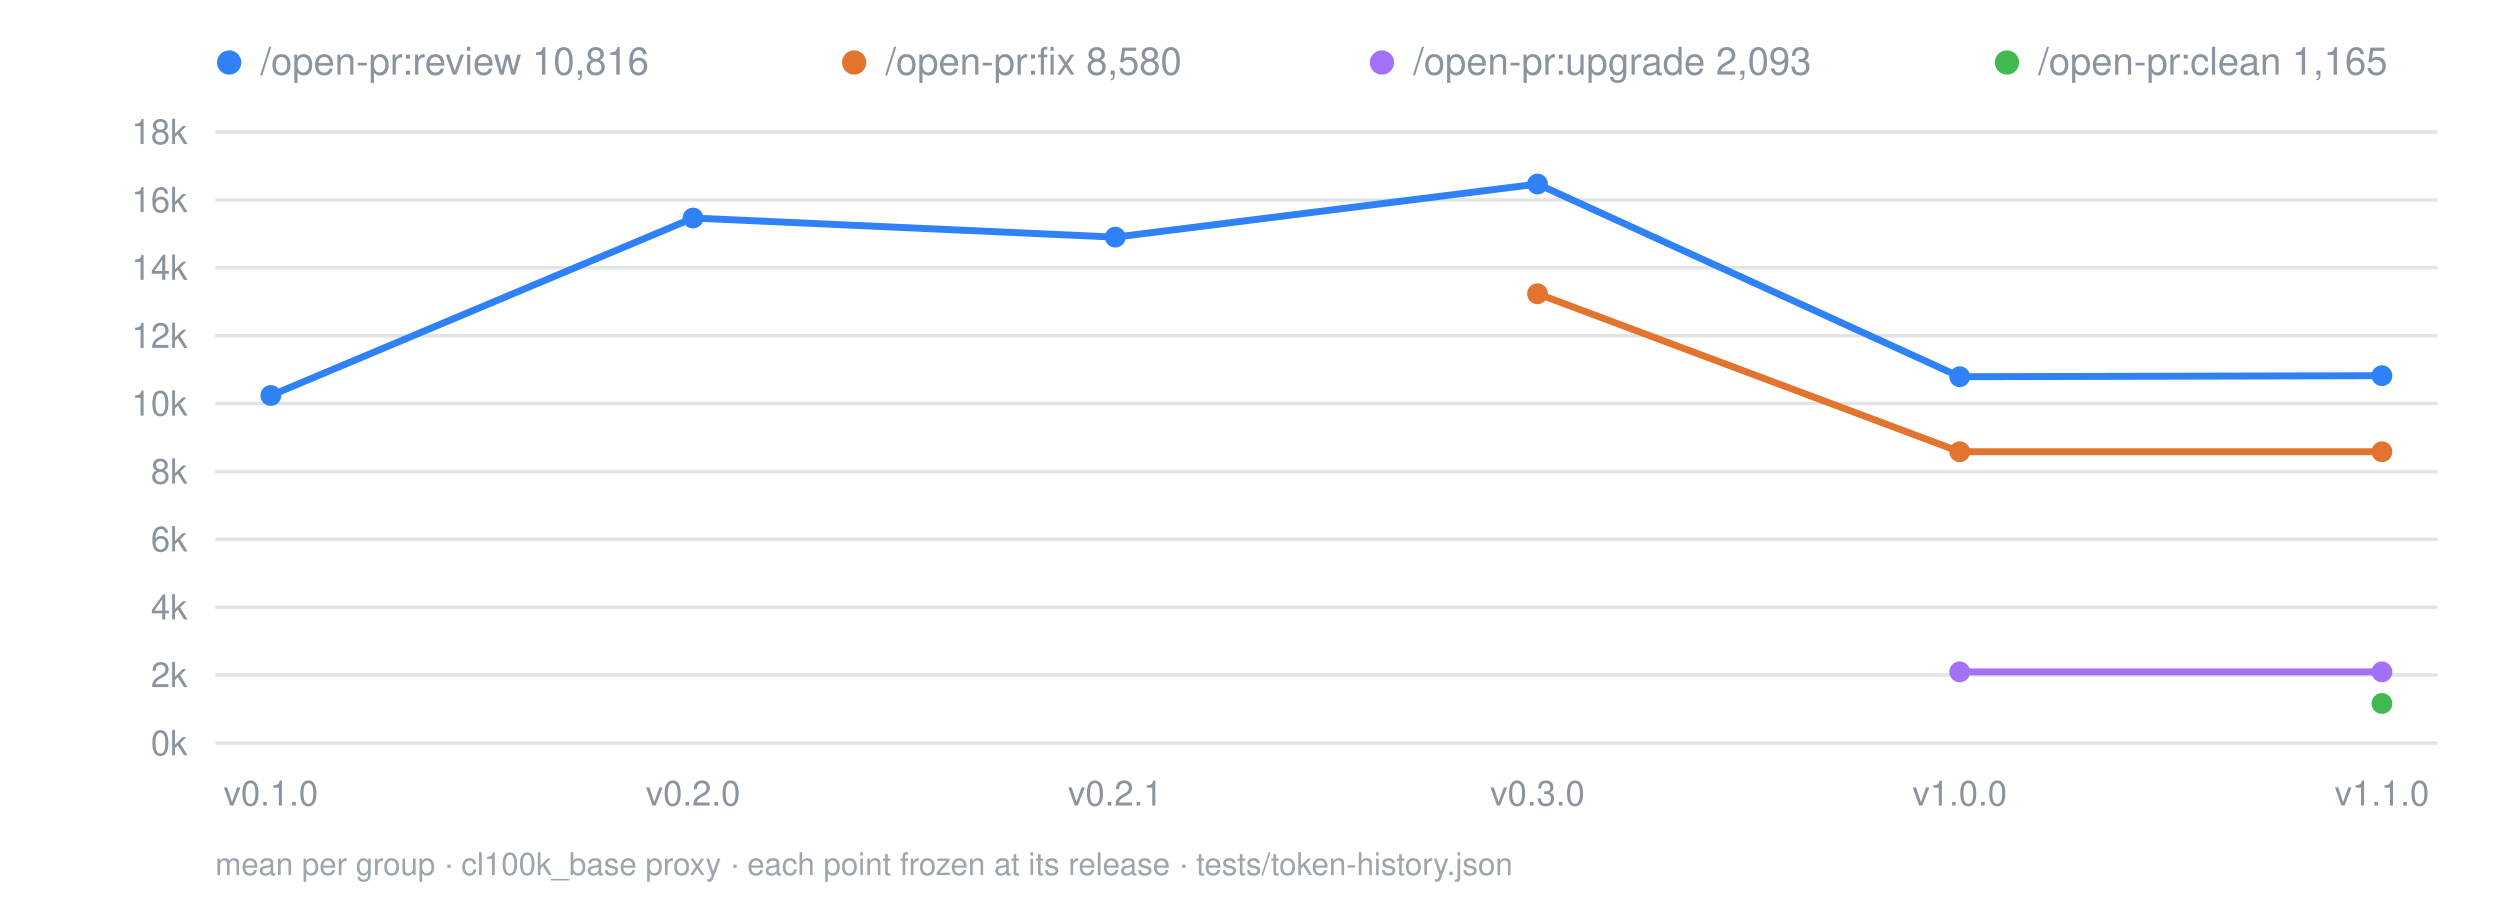
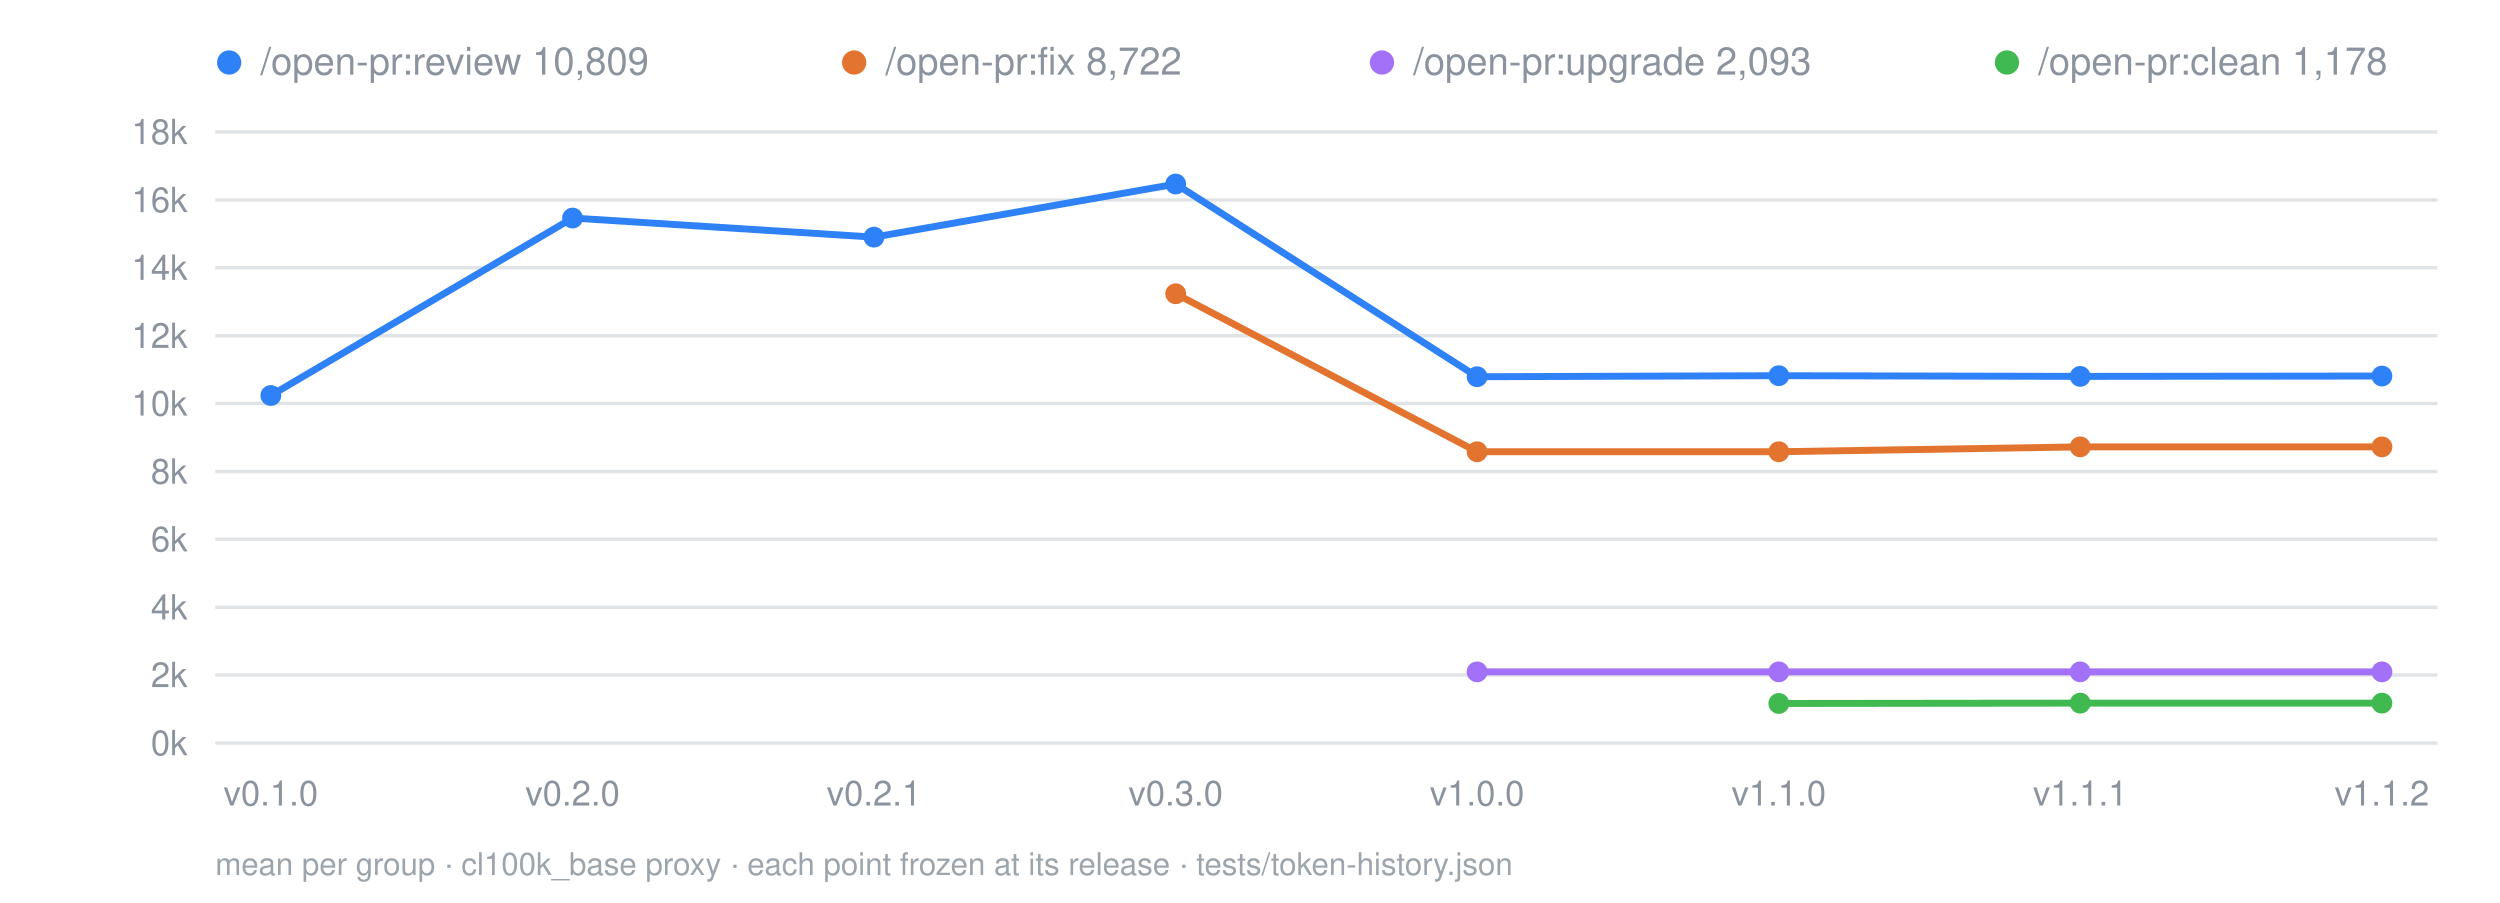
<svg xmlns="http://www.w3.org/2000/svg" viewBox="0 0 720 260" width="720" height="260" font-family="system-ui,-apple-system,Segoe UI,Helvetica,Arial,sans-serif" role="img" aria-label="Context cost per release, one line per command">
  <line x1="62" y1="214.0" x2="702" y2="214.0" stroke="#8b949e" stroke-opacity="0.25" />
  <text x="54" y="217.5" text-anchor="end" font-size="10" fill="#8b949e">0k</text>
  <line x1="62" y1="194.4" x2="702" y2="194.4" stroke="#8b949e" stroke-opacity="0.25" />
  <text x="54" y="197.9" text-anchor="end" font-size="10" fill="#8b949e">2k</text>
  <line x1="62" y1="174.9" x2="702" y2="174.9" stroke="#8b949e" stroke-opacity="0.25" />
  <text x="54" y="178.4" text-anchor="end" font-size="10" fill="#8b949e">4k</text>
  <line x1="62" y1="155.3" x2="702" y2="155.3" stroke="#8b949e" stroke-opacity="0.25" />
  <text x="54" y="158.8" text-anchor="end" font-size="10" fill="#8b949e">6k</text>
  <line x1="62" y1="135.8" x2="702" y2="135.8" stroke="#8b949e" stroke-opacity="0.25" />
  <text x="54" y="139.3" text-anchor="end" font-size="10" fill="#8b949e">8k</text>
  <line x1="62" y1="116.2" x2="702" y2="116.2" stroke="#8b949e" stroke-opacity="0.25" />
  <text x="54" y="119.7" text-anchor="end" font-size="10" fill="#8b949e">10k</text>
  <line x1="62" y1="96.7" x2="702" y2="96.7" stroke="#8b949e" stroke-opacity="0.25" />
  <text x="54" y="100.2" text-anchor="end" font-size="10" fill="#8b949e">12k</text>
  <line x1="62" y1="77.1" x2="702" y2="77.1" stroke="#8b949e" stroke-opacity="0.25" />
  <text x="54" y="80.6" text-anchor="end" font-size="10" fill="#8b949e">14k</text>
  <line x1="62" y1="57.6" x2="702" y2="57.6" stroke="#8b949e" stroke-opacity="0.25" />
  <text x="54" y="61.1" text-anchor="end" font-size="10" fill="#8b949e">16k</text>
  <line x1="62" y1="38.0" x2="702" y2="38.0" stroke="#8b949e" stroke-opacity="0.25" />
  <text x="54" y="41.5" text-anchor="end" font-size="10" fill="#8b949e">18k</text>
  <text x="78.0" y="232.0" text-anchor="middle" font-size="10" fill="#8b949e">v0.1.0</text>
-   <text x="199.6" y="232.0" text-anchor="middle" font-size="10" fill="#8b949e">v0.2.0</text>
-   <text x="321.2" y="232.0" text-anchor="middle" font-size="10" fill="#8b949e">v0.2.1</text>
-   <text x="442.8" y="232.0" text-anchor="middle" font-size="10" fill="#8b949e">v0.3.0</text>
-   <text x="564.4" y="232.0" text-anchor="middle" font-size="10" fill="#8b949e">v1.0.0</text>
-   <text x="686.0" y="232.0" text-anchor="middle" font-size="10" fill="#8b949e">v1.1.0</text>
-   <polyline points="78.0,113.9 199.6,62.8 321.2,68.3 442.8,53.0 564.4,108.5 686.0,108.2" fill="none" stroke="#2f81f7" stroke-width="2" stroke-linejoin="round" />
+   <text x="164.9" y="232.0" text-anchor="middle" font-size="10" fill="#8b949e">v0.2.0</text>
+   <text x="251.7" y="232.0" text-anchor="middle" font-size="10" fill="#8b949e">v0.2.1</text>
+   <text x="338.6" y="232.0" text-anchor="middle" font-size="10" fill="#8b949e">v0.3.0</text>
+   <text x="425.4" y="232.0" text-anchor="middle" font-size="10" fill="#8b949e">v1.0.0</text>
+   <text x="512.3" y="232.0" text-anchor="middle" font-size="10" fill="#8b949e">v1.1.0</text>
+   <text x="599.1" y="232.0" text-anchor="middle" font-size="10" fill="#8b949e">v1.1.1</text>
+   <text x="686.0" y="232.0" text-anchor="middle" font-size="10" fill="#8b949e">v1.1.2</text>
+   <polyline points="78.0,113.9 164.9,62.8 251.7,68.3 338.6,53.0 425.4,108.5 512.3,108.2 599.1,108.4 686.0,108.3" fill="none" stroke="#2f81f7" stroke-width="2" stroke-linejoin="round" />
  <circle cx="78.0" cy="113.9" r="3" fill="#2f81f7" />
-   <circle cx="199.6" cy="62.8" r="3" fill="#2f81f7" />
-   <circle cx="321.2" cy="68.3" r="3" fill="#2f81f7" />
-   <circle cx="442.8" cy="53.0" r="3" fill="#2f81f7" />
-   <circle cx="564.4" cy="108.5" r="3" fill="#2f81f7" />
-   <circle cx="686.0" cy="108.2" r="3" fill="#2f81f7" />
-   <polyline points="442.8,84.6 564.4,130.1 686.0,130.1" fill="none" stroke="#e3742f" stroke-width="2" stroke-linejoin="round" />
-   <circle cx="442.8" cy="84.6" r="3" fill="#e3742f" />
-   <circle cx="564.4" cy="130.1" r="3" fill="#e3742f" />
-   <circle cx="686.0" cy="130.1" r="3" fill="#e3742f" />
-   <polyline points="564.4,193.5 686.0,193.5" fill="none" stroke="#a371f7" stroke-width="2" stroke-linejoin="round" />
-   <circle cx="564.4" cy="193.5" r="3" fill="#a371f7" />
+   <circle cx="164.9" cy="62.8" r="3" fill="#2f81f7" />
+   <circle cx="251.7" cy="68.3" r="3" fill="#2f81f7" />
+   <circle cx="338.6" cy="53.0" r="3" fill="#2f81f7" />
+   <circle cx="425.4" cy="108.5" r="3" fill="#2f81f7" />
+   <circle cx="512.3" cy="108.2" r="3" fill="#2f81f7" />
+   <circle cx="599.1" cy="108.4" r="3" fill="#2f81f7" />
+   <circle cx="686.0" cy="108.3" r="3" fill="#2f81f7" />
+   <polyline points="338.6,84.6 425.4,130.1 512.3,130.1 599.1,128.7 686.0,128.7" fill="none" stroke="#e3742f" stroke-width="2" stroke-linejoin="round" />
+   <circle cx="338.6" cy="84.6" r="3" fill="#e3742f" />
+   <circle cx="425.4" cy="130.1" r="3" fill="#e3742f" />
+   <circle cx="512.3" cy="130.1" r="3" fill="#e3742f" />
+   <circle cx="599.1" cy="128.7" r="3" fill="#e3742f" />
+   <circle cx="686.0" cy="128.7" r="3" fill="#e3742f" />
+   <polyline points="425.4,193.5 512.3,193.5 599.1,193.5 686.0,193.5" fill="none" stroke="#a371f7" stroke-width="2" stroke-linejoin="round" />
+   <circle cx="425.4" cy="193.5" r="3" fill="#a371f7" />
+   <circle cx="512.3" cy="193.5" r="3" fill="#a371f7" />
+   <circle cx="599.1" cy="193.5" r="3" fill="#a371f7" />
  <circle cx="686.0" cy="193.5" r="3" fill="#a371f7" />
-   <circle cx="686.0" cy="202.6" r="3" fill="#3fb950" />
+   <polyline points="512.3,202.6 599.1,202.5 686.0,202.5" fill="none" stroke="#3fb950" stroke-width="2" stroke-linejoin="round" />
+   <circle cx="512.3" cy="202.6" r="3" fill="#3fb950" />
+   <circle cx="599.1" cy="202.5" r="3" fill="#3fb950" />
+   <circle cx="686.0" cy="202.5" r="3" fill="#3fb950" />
  <circle cx="66" cy="18" r="3.5" fill="#2f81f7" />
-   <text x="75" y="21.5" font-size="11" fill="#8b949e">/open-pr:review 10,816</text>
+   <text x="75" y="21.5" font-size="11" fill="#8b949e">/open-pr:review 10,809</text>
  <circle cx="246.0" cy="18" r="3.5" fill="#e3742f" />
-   <text x="255.0" y="21.5" font-size="11" fill="#8b949e">/open-pr:fix 8,580</text>
+   <text x="255.0" y="21.5" font-size="11" fill="#8b949e">/open-pr:fix 8,722</text>
  <circle cx="398.0" cy="18" r="3.5" fill="#a371f7" />
  <text x="407.0" y="21.5" font-size="11" fill="#8b949e">/open-pr:upgrade 2,093</text>
  <circle cx="578.0" cy="18" r="3.5" fill="#3fb950" />
-   <text x="587.0" y="21.5" font-size="11" fill="#8b949e">/open-pr:clean 1,165</text>
+   <text x="587.0" y="21.5" font-size="11" fill="#8b949e">/open-pr:clean 1,178</text>
  <text x="62" y="252" font-size="9" fill="#8b949e" fill-opacity="0.85">mean per group · cl100k_base proxy · each point frozen at its release · tests/token-history.json</text>
</svg>
